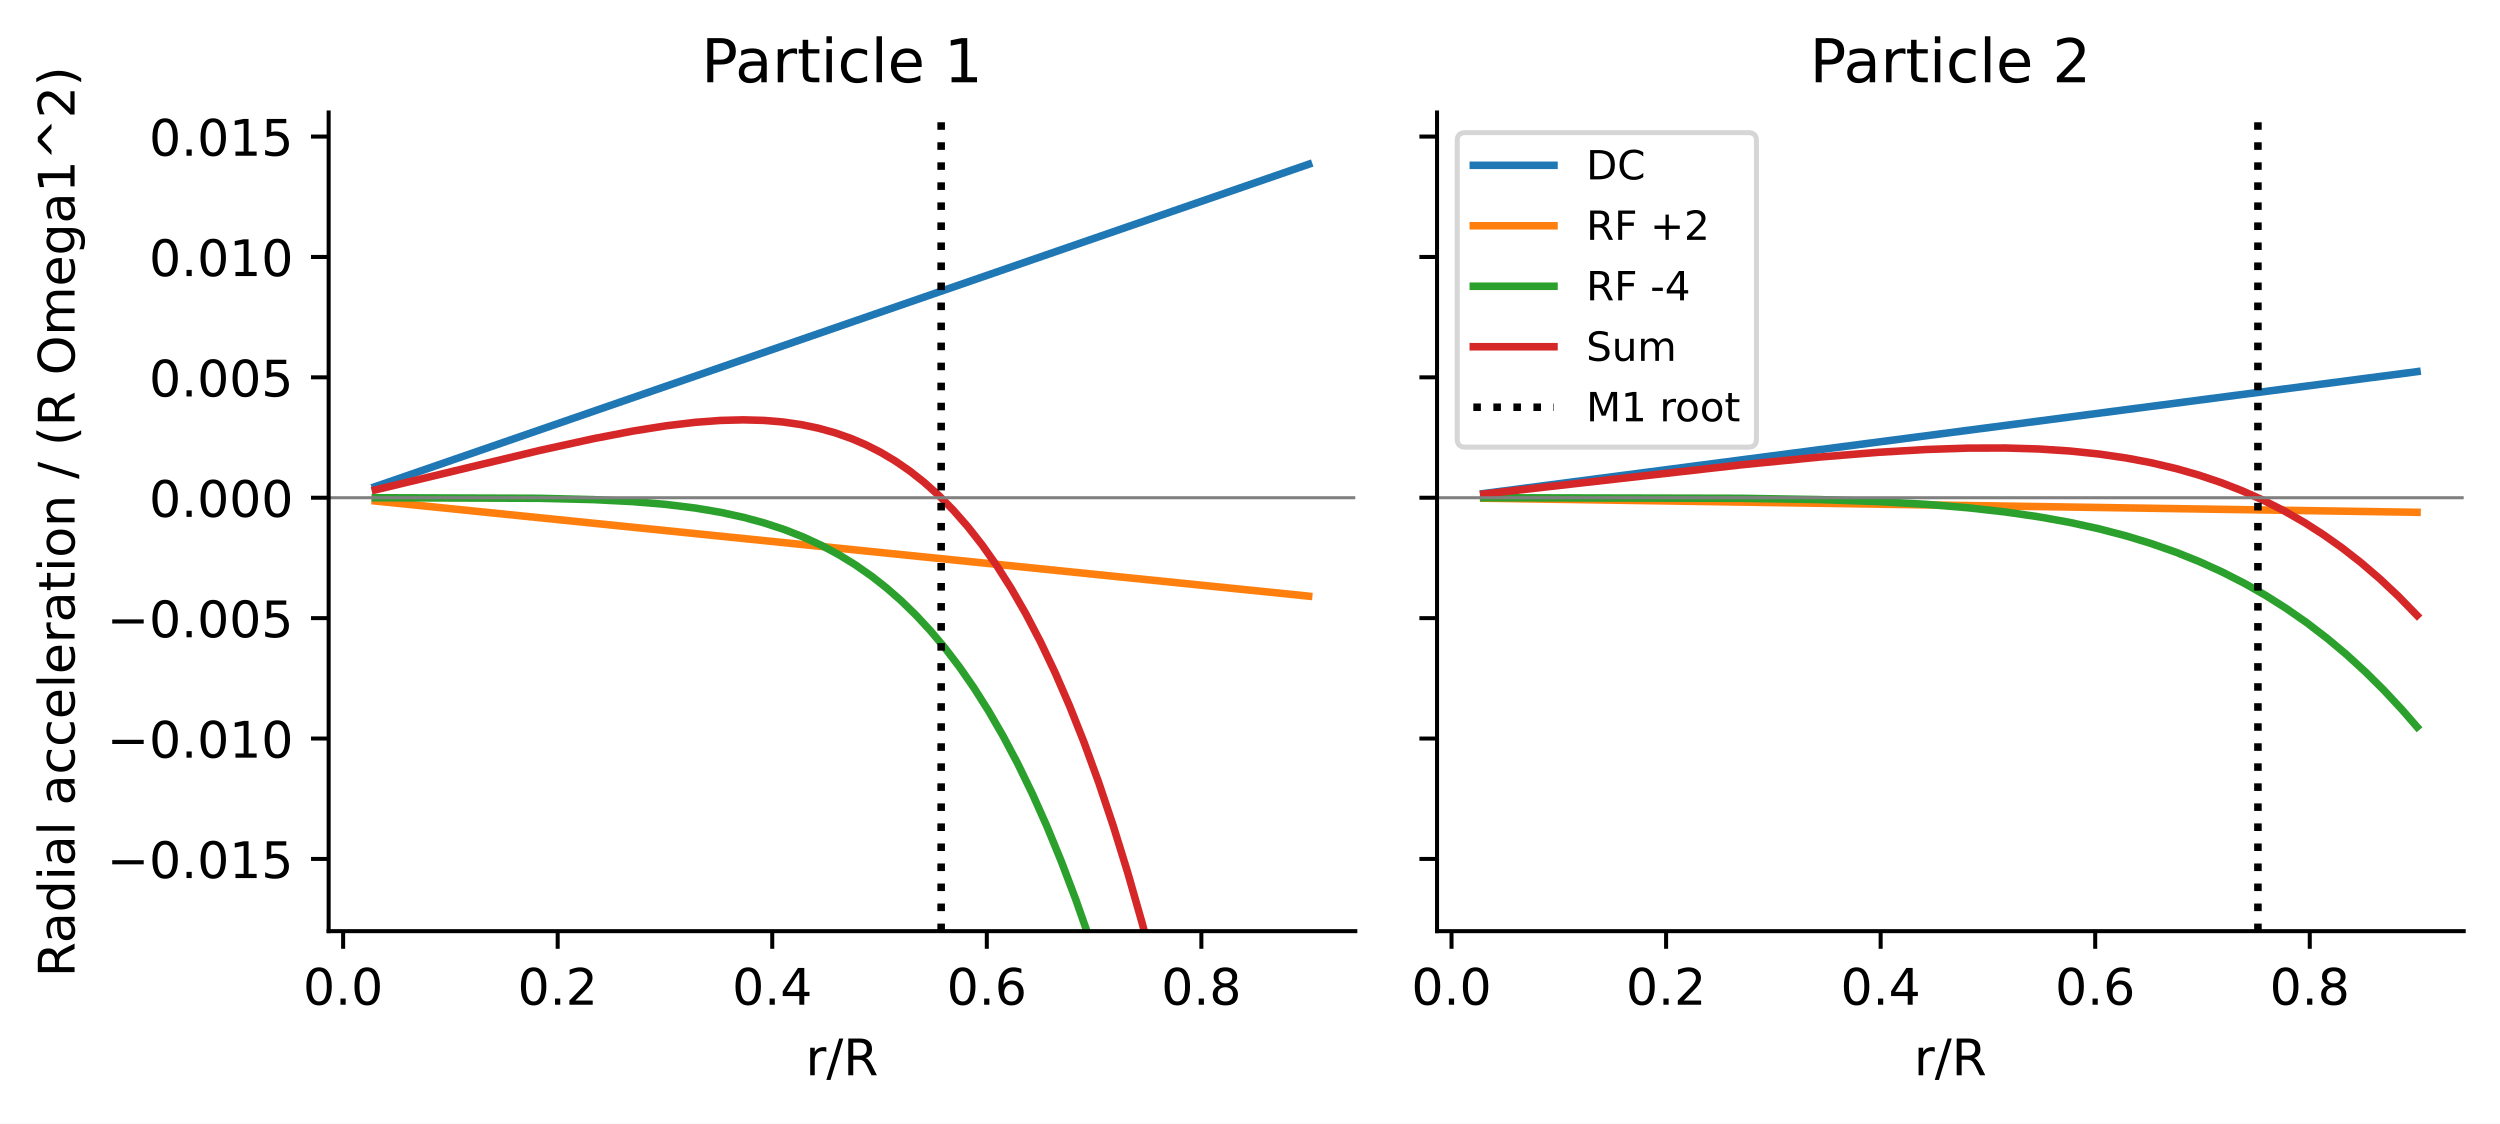
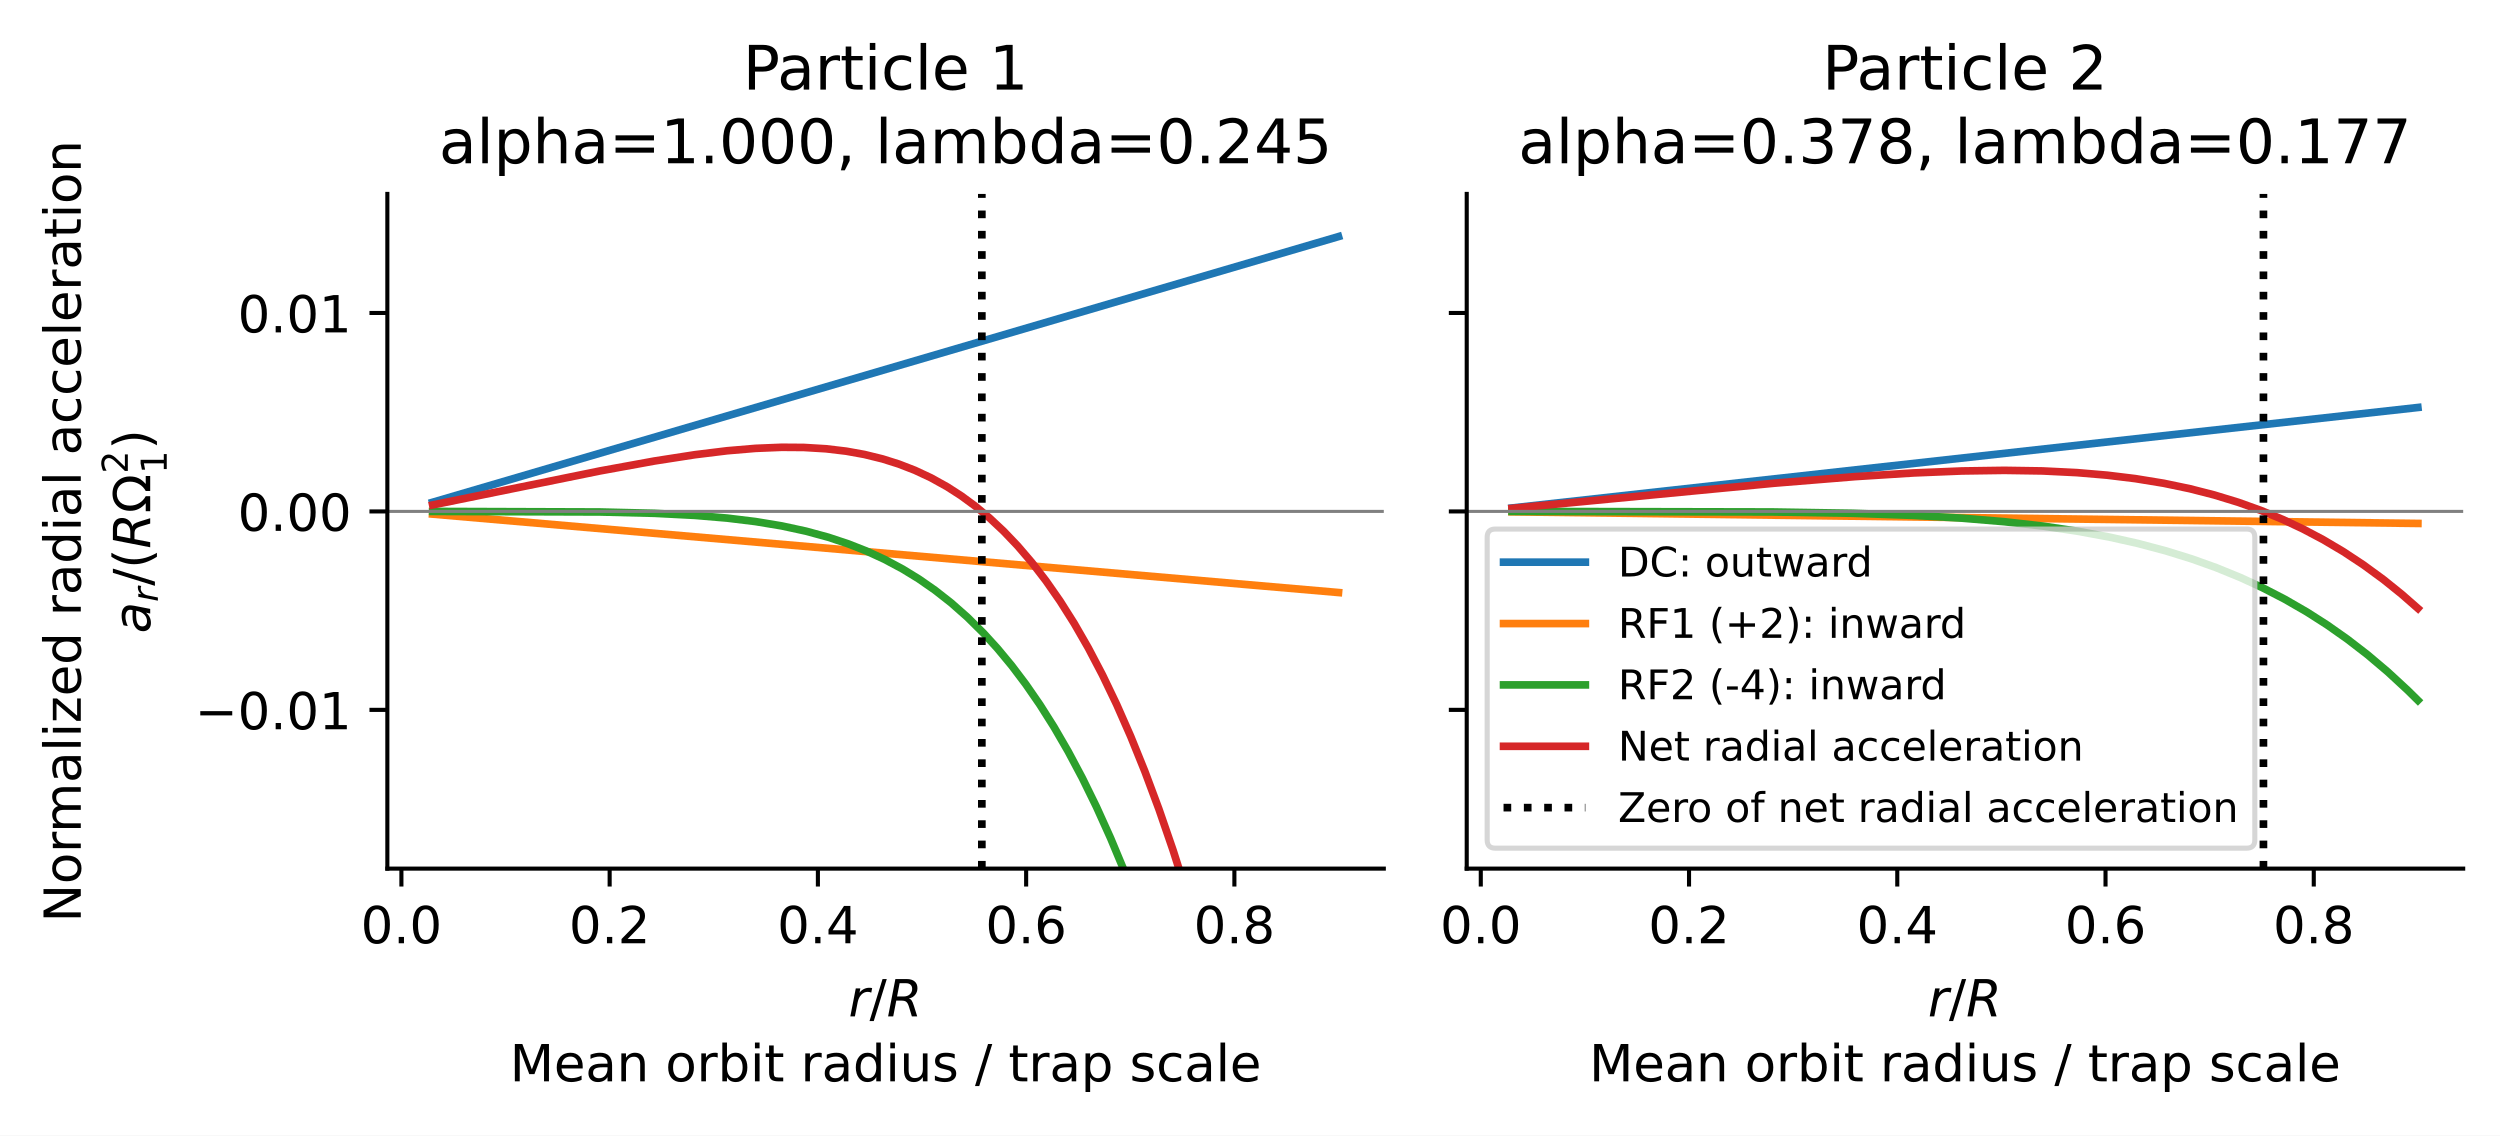
- <svg xmlns="http://www.w3.org/2000/svg" xmlns:xlink="http://www.w3.org/1999/xlink" width="496.046pt" height="222.958pt" viewBox="0 0 496.046 222.958" version="1.1">
+ <svg xmlns="http://www.w3.org/2000/svg" xmlns:xlink="http://www.w3.org/1999/xlink" width="488.904pt" height="222.072pt" viewBox="0 0 488.904 222.072" version="1.1">
  <defs>
    <style type="text/css">*{stroke-linejoin: round; stroke-linecap: butt}</style>
  </defs>
  <g id="figure_1">
    <g id="patch_1">
-       <path d="M 0 222.958  L 496.046 222.958  L 496.046 0  L 0 0  z " style="fill: #ffffff" />
+       <path d="M 0 222.072  L 488.904 222.072  L 488.904 0  L 0 0  z " style="fill: #ffffff" />
    </g>
    <g id="axes_1">
      <g id="patch_2">
-         <path d="M 65.209 184.758  L 268.92 184.758  L 268.92 22.318  L 65.209 22.318  z " style="fill: #ffffff" />
+         <path d="M 75.75 169.868  L 270.619 169.868  L 270.619 37.923  L 75.75 37.923  z " style="fill: #ffffff" />
      </g>
      <g id="matplotlib.axis_1">
        <g id="xtick_1">
          <g id="line2d_1">
            <defs>
-               <path id="m75c0c8e2a0" d="M 0 0  L 0 3.5  " style="stroke: #000000; stroke-width: 0.8" />
+               <path id="maf0b22784f" d="M 0 0  L 0 3.5  " style="stroke: #000000; stroke-width: 0.8" />
            </defs>
            <g>
-               <use xlink:href="#m75c0c8e2a0" x="68.082" y="184.758" style="stroke: #000000; stroke-width: 0.8" />
+               <use xlink:href="#maf0b22784f" x="78.499" y="169.868" style="stroke: #000000; stroke-width: 0.8" />
            </g>
          </g>
          <g id="text_1">
-             <text style="font-size: 10px; font-family: 'DejaVu Sans', 'Bitstream Vera Sans', 'Computer Modern Sans Serif', 'Lucida Grande', 'Verdana', 'Geneva', 'Lucid', 'Arial', 'Helvetica', 'Avant Garde', sans-serif; text-anchor: middle" x="68.082" y="199.356" transform="rotate(-0 68.08226 199.3558)">0.0</text>
+             <text style="font-size: 10px; font-family: 'DejaVu Sans', 'Bitstream Vera Sans', 'Computer Modern Sans Serif', 'Lucida Grande', 'Verdana', 'Geneva', 'Lucid', 'Arial', 'Helvetica', 'Avant Garde', sans-serif; text-anchor: middle" x="78.499" y="184.465" transform="rotate(-0 78.49894 184.4653)">0.0</text>
          </g>
        </g>
        <g id="xtick_2">
          <g id="line2d_2">
            <g>
-               <use xlink:href="#m75c0c8e2a0" x="110.655" y="184.758" style="stroke: #000000; stroke-width: 0.8" />
+               <use xlink:href="#maf0b22784f" x="119.224" y="169.868" style="stroke: #000000; stroke-width: 0.8" />
            </g>
          </g>
          <g id="text_2">
-             <text style="font-size: 10px; font-family: 'DejaVu Sans', 'Bitstream Vera Sans', 'Computer Modern Sans Serif', 'Lucida Grande', 'Verdana', 'Geneva', 'Lucid', 'Arial', 'Helvetica', 'Avant Garde', sans-serif; text-anchor: middle" x="110.655" y="199.356" transform="rotate(-0 110.6551 199.3558)">0.2</text>
+             <text style="font-size: 10px; font-family: 'DejaVu Sans', 'Bitstream Vera Sans', 'Computer Modern Sans Serif', 'Lucida Grande', 'Verdana', 'Geneva', 'Lucid', 'Arial', 'Helvetica', 'Avant Garde', sans-serif; text-anchor: middle" x="119.224" y="184.465" transform="rotate(-0 119.2239 184.4653)">0.2</text>
          </g>
        </g>
        <g id="xtick_3">
          <g id="line2d_3">
            <g>
-               <use xlink:href="#m75c0c8e2a0" x="153.228" y="184.758" style="stroke: #000000; stroke-width: 0.8" />
+               <use xlink:href="#maf0b22784f" x="159.949" y="169.868" style="stroke: #000000; stroke-width: 0.8" />
            </g>
          </g>
          <g id="text_3">
-             <text style="font-size: 10px; font-family: 'DejaVu Sans', 'Bitstream Vera Sans', 'Computer Modern Sans Serif', 'Lucida Grande', 'Verdana', 'Geneva', 'Lucid', 'Arial', 'Helvetica', 'Avant Garde', sans-serif; text-anchor: middle" x="153.228" y="199.356" transform="rotate(-0 153.228 199.3558)">0.4</text>
+             <text style="font-size: 10px; font-family: 'DejaVu Sans', 'Bitstream Vera Sans', 'Computer Modern Sans Serif', 'Lucida Grande', 'Verdana', 'Geneva', 'Lucid', 'Arial', 'Helvetica', 'Avant Garde', sans-serif; text-anchor: middle" x="159.949" y="184.465" transform="rotate(-0 159.9489 184.4653)">0.4</text>
          </g>
        </g>
        <g id="xtick_4">
          <g id="line2d_4">
            <g>
-               <use xlink:href="#m75c0c8e2a0" x="195.801" y="184.758" style="stroke: #000000; stroke-width: 0.8" />
+               <use xlink:href="#maf0b22784f" x="200.674" y="169.868" style="stroke: #000000; stroke-width: 0.8" />
            </g>
          </g>
          <g id="text_4">
-             <text style="font-size: 10px; font-family: 'DejaVu Sans', 'Bitstream Vera Sans', 'Computer Modern Sans Serif', 'Lucida Grande', 'Verdana', 'Geneva', 'Lucid', 'Arial', 'Helvetica', 'Avant Garde', sans-serif; text-anchor: middle" x="195.801" y="199.356" transform="rotate(-0 195.8008 199.3558)">0.6</text>
+             <text style="font-size: 10px; font-family: 'DejaVu Sans', 'Bitstream Vera Sans', 'Computer Modern Sans Serif', 'Lucida Grande', 'Verdana', 'Geneva', 'Lucid', 'Arial', 'Helvetica', 'Avant Garde', sans-serif; text-anchor: middle" x="200.674" y="184.465" transform="rotate(-0 200.674 184.4653)">0.6</text>
          </g>
        </g>
        <g id="xtick_5">
          <g id="line2d_5">
            <g>
-               <use xlink:href="#m75c0c8e2a0" x="238.374" y="184.758" style="stroke: #000000; stroke-width: 0.8" />
+               <use xlink:href="#maf0b22784f" x="241.399" y="169.868" style="stroke: #000000; stroke-width: 0.8" />
            </g>
          </g>
          <g id="text_5">
-             <text style="font-size: 10px; font-family: 'DejaVu Sans', 'Bitstream Vera Sans', 'Computer Modern Sans Serif', 'Lucida Grande', 'Verdana', 'Geneva', 'Lucid', 'Arial', 'Helvetica', 'Avant Garde', sans-serif; text-anchor: middle" x="238.374" y="199.356" transform="rotate(-0 238.3737 199.3558)">0.8</text>
+             <text style="font-size: 10px; font-family: 'DejaVu Sans', 'Bitstream Vera Sans', 'Computer Modern Sans Serif', 'Lucida Grande', 'Verdana', 'Geneva', 'Lucid', 'Arial', 'Helvetica', 'Avant Garde', sans-serif; text-anchor: middle" x="241.399" y="184.465" transform="rotate(-0 241.399 184.4653)">0.8</text>
          </g>
        </g>
        <g id="text_6">
-           <text style="font-size: 10px; font-family: 'DejaVu Sans', 'Bitstream Vera Sans', 'Computer Modern Sans Serif', 'Lucida Grande', 'Verdana', 'Geneva', 'Lucid', 'Arial', 'Helvetica', 'Avant Garde', sans-serif; text-anchor: middle" x="167.064" y="213.356" transform="rotate(-0 167.0641 213.3558)">r/R</text>
+           <g transform="translate(165.9346 199.4663)">
+             <text>
+               <tspan x="0" y="-0.703" style="font-style: oblique; font-size: 10px; font-family: 'DejaVu Sans'">r</tspan>
+               <tspan x="7.48" y="-0.703" style="font-style: oblique; font-size: 10px; font-family: 'DejaVu Sans'">R</tspan>
+               <tspan x="4.111" y="-0.703" style="font-size: 10px; font-family: 'DejaVu Sans'">/</tspan>
+             </text>
+           </g>
+           <text style="font-size: 10px; font-family: 'DejaVu Sans', 'Bitstream Vera Sans', 'Computer Modern Sans Serif', 'Lucida Grande', 'Verdana', 'Geneva', 'Lucid', 'Arial', 'Helvetica', 'Avant Garde', sans-serif" transform="translate(99.69942 211.469)">Mean orbit radius / trap scale</text>
        </g>
      </g>
      <g id="matplotlib.axis_2">
        <g id="ytick_1">
          <g id="line2d_6">
            <defs>
-               <path id="m85e048852c" d="M 0 0  L -3.5 0  " style="stroke: #000000; stroke-width: 0.8" />
+               <path id="mbe86346eaf" d="M 0 0  L -3.5 0  " style="stroke: #000000; stroke-width: 0.8" />
            </defs>
            <g>
-               <use xlink:href="#m85e048852c" x="65.209" y="170.425" style="stroke: #000000; stroke-width: 0.8" />
+               <use xlink:href="#mbe86346eaf" x="75.75" y="138.822" style="stroke: #000000; stroke-width: 0.8" />
            </g>
          </g>
          <g id="text_7">
-             <text style="font-size: 10px; font-family: 'DejaVu Sans', 'Bitstream Vera Sans', 'Computer Modern Sans Serif', 'Lucida Grande', 'Verdana', 'Geneva', 'Lucid', 'Arial', 'Helvetica', 'Avant Garde', sans-serif; text-anchor: end" x="58.209" y="174.224" transform="rotate(-0 58.20859 174.224)">−0.015</text>
+             <text style="font-size: 10px; font-family: 'DejaVu Sans', 'Bitstream Vera Sans', 'Computer Modern Sans Serif', 'Lucida Grande', 'Verdana', 'Geneva', 'Lucid', 'Arial', 'Helvetica', 'Avant Garde', sans-serif; text-anchor: end" x="68.75" y="142.621" transform="rotate(-0 68.75 142.6206)">−0.01</text>
          </g>
        </g>
        <g id="ytick_2">
          <g id="line2d_7">
            <g>
-               <use xlink:href="#m85e048852c" x="65.209" y="146.537" style="stroke: #000000; stroke-width: 0.8" />
+               <use xlink:href="#mbe86346eaf" x="75.75" y="100.014" style="stroke: #000000; stroke-width: 0.8" />
            </g>
          </g>
          <g id="text_8">
-             <text style="font-size: 10px; font-family: 'DejaVu Sans', 'Bitstream Vera Sans', 'Computer Modern Sans Serif', 'Lucida Grande', 'Verdana', 'Geneva', 'Lucid', 'Arial', 'Helvetica', 'Avant Garde', sans-serif; text-anchor: end" x="58.209" y="150.336" transform="rotate(-0 58.20859 150.3358)">−0.010</text>
+             <text style="font-size: 10px; font-family: 'DejaVu Sans', 'Bitstream Vera Sans', 'Computer Modern Sans Serif', 'Lucida Grande', 'Verdana', 'Geneva', 'Lucid', 'Arial', 'Helvetica', 'Avant Garde', sans-serif; text-anchor: end" x="68.75" y="103.813" transform="rotate(-0 68.75 103.8132)">0.00</text>
          </g>
        </g>
        <g id="ytick_3">
          <g id="line2d_8">
            <g>
-               <use xlink:href="#m85e048852c" x="65.209" y="122.649" style="stroke: #000000; stroke-width: 0.8" />
+               <use xlink:href="#mbe86346eaf" x="75.75" y="61.207" style="stroke: #000000; stroke-width: 0.8" />
            </g>
          </g>
          <g id="text_9">
-             <text style="font-size: 10px; font-family: 'DejaVu Sans', 'Bitstream Vera Sans', 'Computer Modern Sans Serif', 'Lucida Grande', 'Verdana', 'Geneva', 'Lucid', 'Arial', 'Helvetica', 'Avant Garde', sans-serif; text-anchor: end" x="58.209" y="126.448" transform="rotate(-0 58.20859 126.4475)">−0.005</text>
-           </g>
-         </g>
-         <g id="ytick_4">
-           <g id="line2d_9">
-             <g>
-               <use xlink:href="#m85e048852c" x="65.209" y="98.76" style="stroke: #000000; stroke-width: 0.8" />
-             </g>
-           </g>
-           <g id="text_10">
-             <text style="font-size: 10px; font-family: 'DejaVu Sans', 'Bitstream Vera Sans', 'Computer Modern Sans Serif', 'Lucida Grande', 'Verdana', 'Geneva', 'Lucid', 'Arial', 'Helvetica', 'Avant Garde', sans-serif; text-anchor: end" x="58.209" y="102.559" transform="rotate(-0 58.20859 102.5593)">0.000</text>
-           </g>
-         </g>
-         <g id="ytick_5">
-           <g id="line2d_10">
-             <g>
-               <use xlink:href="#m85e048852c" x="65.209" y="74.872" style="stroke: #000000; stroke-width: 0.8" />
-             </g>
-           </g>
-           <g id="text_11">
-             <text style="font-size: 10px; font-family: 'DejaVu Sans', 'Bitstream Vera Sans', 'Computer Modern Sans Serif', 'Lucida Grande', 'Verdana', 'Geneva', 'Lucid', 'Arial', 'Helvetica', 'Avant Garde', sans-serif; text-anchor: end" x="58.209" y="78.671" transform="rotate(-0 58.20859 78.67107)">0.005</text>
-           </g>
-         </g>
-         <g id="ytick_6">
-           <g id="line2d_11">
-             <g>
-               <use xlink:href="#m85e048852c" x="65.209" y="50.984" style="stroke: #000000; stroke-width: 0.8" />
-             </g>
-           </g>
-           <g id="text_12">
-             <text style="font-size: 10px; font-family: 'DejaVu Sans', 'Bitstream Vera Sans', 'Computer Modern Sans Serif', 'Lucida Grande', 'Verdana', 'Geneva', 'Lucid', 'Arial', 'Helvetica', 'Avant Garde', sans-serif; text-anchor: end" x="58.209" y="54.783" transform="rotate(-0 58.20859 54.78283)">0.010</text>
-           </g>
-         </g>
-         <g id="ytick_7">
-           <g id="line2d_12">
-             <g>
-               <use xlink:href="#m85e048852c" x="65.209" y="27.096" style="stroke: #000000; stroke-width: 0.8" />
-             </g>
-           </g>
-           <g id="text_13">
-             <text style="font-size: 10px; font-family: 'DejaVu Sans', 'Bitstream Vera Sans', 'Computer Modern Sans Serif', 'Lucida Grande', 'Verdana', 'Geneva', 'Lucid', 'Arial', 'Helvetica', 'Avant Garde', sans-serif; text-anchor: end" x="58.209" y="30.895" transform="rotate(-0 58.20859 30.8946)">0.015</text>
-           </g>
-         </g>
-         <g id="text_14">
-           <text style="font-size: 10px; font-family: 'DejaVu Sans', 'Bitstream Vera Sans', 'Computer Modern Sans Serif', 'Lucida Grande', 'Verdana', 'Geneva', 'Lucid', 'Arial', 'Helvetica', 'Avant Garde', sans-serif; text-anchor: middle" x="14.798" y="103.538" transform="rotate(-90 14.79844 103.5381)">Radial acceleration / (R Omega1^2)</text>
-         </g>
+             <text style="font-size: 10px; font-family: 'DejaVu Sans', 'Bitstream Vera Sans', 'Computer Modern Sans Serif', 'Lucida Grande', 'Verdana', 'Geneva', 'Lucid', 'Arial', 'Helvetica', 'Avant Garde', sans-serif; text-anchor: end" x="68.75" y="65.006" transform="rotate(-0 68.75 65.00583)">0.01</text>
+           </g>
+         </g>
+         <g id="text_10">
+           <text style="font-size: 10px; font-family: 'DejaVu Sans', 'Bitstream Vera Sans', 'Computer Modern Sans Serif', 'Lucida Grande', 'Verdana', 'Geneva', 'Lucid', 'Arial', 'Helvetica', 'Avant Garde', sans-serif" transform="translate(15.79941 180.3662) rotate(-90)">Normalized radial acceleration</text>
+           <g transform="translate(29.80371 123.8451) rotate(-90)">
+             <text>
+               <tspan x="0" y="-0.43" style="font-style: oblique; font-size: 10px; font-family: 'DejaVu Sans'">a</tspan>
+               <tspan x="16.55" y="-0.43" style="font-style: oblique; font-size: 10px; font-family: 'DejaVu Sans'">R</tspan>
+               <tspan x="6.128" y="1.07" style="font-style: oblique; font-size: 7px; font-family: 'DejaVu Sans'">r</tspan>
+               <tspan x="9.279" y="-0.43" style="font-size: 10px; font-family: 'DejaVu Sans'">/</tspan>
+               <tspan x="12.648" y="-0.43" style="font-size: 10px; font-family: 'DejaVu Sans'">(</tspan>
+               <tspan x="23.498" y="-0.43" style="font-size: 10px; font-family: 'DejaVu Sans'">Ω</tspan>
+               <tspan x="35.962" y="-0.43" style="font-size: 10px; font-family: 'DejaVu Sans'">)</tspan>
+               <tspan x="31.235" y="-4.805" style="font-size: 7px; font-family: 'DejaVu Sans'">2</tspan>
+               <tspan x="31.235" y="2.803" style="font-size: 7px; font-family: 'DejaVu Sans'">1</tspan>
+             </text>
+           </g>
+         </g>
+       </g>
+       <g id="line2d_9">
+         <path d="M 84.608 98.223  L 261.761 46.267  L 261.761 46.267  " clip-path="url(#p9e22136fad)" style="fill: none; stroke: #1f77b4; stroke-width: 1.5; stroke-linecap: square" />
+       </g>
+       <g id="line2d_10">
+         <path d="M 84.608 100.543  L 261.761 115.876  L 261.761 115.876  " clip-path="url(#p9e22136fad)" style="fill: none; stroke: #ff7f0e; stroke-width: 1.5; stroke-linecap: square" />
+       </g>
+       <g id="line2d_11">
+         <path d="M 84.608 100.014  L 117.355 100.125  L 128.008 100.385  L 135.899 100.79  L 142.212 101.322  L 147.736 101.996  L 152.865 102.847  L 157.6 103.871  L 161.94 105.051  L 165.885 106.36  L 169.436 107.758  L 172.987 109.393  L 176.538 111.293  L 179.695 113.229  L 182.851 115.423  L 186.008 117.898  L 189.164 120.683  L 192.32 123.803  L 195.082 126.833  L 197.844 130.163  L 200.606 133.817  L 203.368 137.817  L 206.13 142.187  L 208.892 146.951  L 211.653 152.137  L 214.415 157.772  L 217.177 163.884  L 219.939 170.502  L 222.701 177.658  L 225.463 185.384  L 228.225 193.713  L 230.986 202.679  L 233.748 212.32  L 236.613 223.072  L 236.613 223.072  " clip-path="url(#p9e22136fad)" style="fill: none; stroke: #2ca02c; stroke-width: 1.5; stroke-linecap: square" />
+       </g>
+       <g id="line2d_12">
+         <path d="M 84.608 98.752  L 117.355 92.092  L 128.008 90.15  L 135.899 88.924  L 142.212 88.151  L 147.736 87.683  L 152.865 87.473  L 157.205 87.505  L 161.545 87.765  L 165.491 88.234  L 169.042 88.874  L 172.593 89.747  L 175.749 90.742  L 178.906 91.965  L 182.062 93.44  L 185.218 95.19  L 187.98 96.968  L 190.742 98.995  L 193.504 101.291  L 196.266 103.877  L 199.028 106.772  L 201.79 110  L 204.551 113.585  L 207.313 117.549  L 210.075 121.92  L 212.837 126.724  L 215.599 131.989  L 218.361 137.743  L 221.123 144.017  L 223.884 150.842  L 226.646 158.251  L 229.408 166.278  L 232.17 174.958  L 234.932 184.328  L 237.694 194.424  L 240.456 205.288  L 243.218 216.958  L 244.59 223.072  L 244.59 223.072  " clip-path="url(#p9e22136fad)" style="fill: none; stroke: #d62728; stroke-width: 1.5; stroke-linecap: square" />
      </g>
      <g id="line2d_13">
-         <path d="M 74.468 96.555  L 259.66 32.591  L 259.66 32.591  " clip-path="url(#pf28374a088)" style="fill: none; stroke: #1f77b4; stroke-width: 1.5; stroke-linecap: square" />
+         <path d="M 75.75 100.014  L 270.619 100.014  " clip-path="url(#p9e22136fad)" style="fill: none; stroke: #808080; stroke-width: 0.6; stroke-linecap: square" />
      </g>
      <g id="line2d_14">
-         <path d="M 74.468 99.411  L 259.66 118.288  L 259.66 118.288  " clip-path="url(#pf28374a088)" style="fill: none; stroke: #ff7f0e; stroke-width: 1.5; stroke-linecap: square" />
-       </g>
-       <g id="line2d_15">
-         <path d="M 74.468 98.76  L 107.052 98.871  L 117.776 99.133  L 125.613 99.534  L 132.212 100.092  L 137.986 100.81  L 142.936 101.646  L 147.473 102.633  L 151.597 103.749  L 155.722 105.109  L 159.434 106.573  L 163.146 108.294  L 166.445 110.068  L 169.745 112.096  L 173.045 114.405  L 175.932 116.678  L 178.819 119.209  L 181.706 122.017  L 184.593 125.126  L 187.481 128.558  L 190.368 132.34  L 193.255 136.495  L 196.142 141.053  L 199.029 146.04  L 201.917 151.487  L 204.804 157.425  L 207.691 163.886  L 210.578 170.905  L 213.465 178.516  L 216.352 186.756  L 219.24 195.664  L 222.127 205.279  L 225.014 215.642  L 227.186 223.958  L 227.186 223.958  " clip-path="url(#pf28374a088)" style="fill: none; stroke: #2ca02c; stroke-width: 1.5; stroke-linecap: square" />
-       </g>
-       <g id="line2d_16">
-         <path d="M 74.468 97.206  L 107.052 89.383  L 117.776 87.034  L 125.613 85.528  L 132.212 84.48  L 137.986 83.792  L 142.936 83.422  L 147.473 83.305  L 151.597 83.417  L 155.309 83.725  L 159.021 84.258  L 162.321 84.945  L 165.621 85.855  L 168.92 87.014  L 171.807 88.252  L 174.695 89.718  L 177.582 91.433  L 180.469 93.416  L 183.356 95.691  L 186.243 98.279  L 189.13 101.205  L 192.018 104.494  L 194.905 108.172  L 197.792 112.269  L 200.679 116.812  L 203.566 121.833  L 206.454 127.363  L 209.341 133.436  L 212.228 140.086  L 215.115 147.349  L 218.002 155.263  L 220.889 163.867  L 223.777 173.201  L 226.664 183.308  L 229.551 194.232  L 232.438 206.018  L 235.325 218.713  L 236.459 223.958  L 236.459 223.958  " clip-path="url(#pf28374a088)" style="fill: none; stroke: #d62728; stroke-width: 1.5; stroke-linecap: square" />
-       </g>
-       <g id="line2d_17">
-         <path d="M 65.209 98.76  L 268.92 98.76  " clip-path="url(#pf28374a088)" style="fill: none; stroke: #808080; stroke-width: 0.6; stroke-linecap: square" />
-       </g>
-       <g id="line2d_18">
-         <path d="M 186.743 184.758  L 186.743 22.318  " clip-path="url(#pf28374a088)" style="fill: none; stroke-dasharray: 1.5,2.475; stroke-dashoffset: 0; stroke: #000000; stroke-width: 1.5" />
+         <path d="M 192.01 169.868  L 192.01 37.923  " clip-path="url(#p9e22136fad)" style="fill: none; stroke-dasharray: 1.5,2.475; stroke-dashoffset: 0; stroke: #000000; stroke-width: 1.5" />
      </g>
      <g id="patch_3">
-         <path d="M 65.209 184.758  L 65.209 22.318  " style="fill: none; stroke: #000000; stroke-width: 0.8; stroke-linejoin: miter; stroke-linecap: square" />
+         <path d="M 75.75 169.868  L 75.75 37.923  " style="fill: none; stroke: #000000; stroke-width: 0.8; stroke-linejoin: miter; stroke-linecap: square" />
      </g>
      <g id="patch_4">
-         <path d="M 65.209 184.758  L 268.92 184.758  " style="fill: none; stroke: #000000; stroke-width: 0.8; stroke-linejoin: miter; stroke-linecap: square" />
-       </g>
-       <g id="text_15">
-         <text style="font-size: 12px; font-family: 'DejaVu Sans', 'Bitstream Vera Sans', 'Computer Modern Sans Serif', 'Lucida Grande', 'Verdana', 'Geneva', 'Lucid', 'Arial', 'Helvetica', 'Avant Garde', sans-serif; text-anchor: middle" x="167.064" y="16.318" transform="rotate(-0 167.0641 16.31812)">Particle 1</text>
+         <path d="M 75.75 169.868  L 270.619 169.868  " style="fill: none; stroke: #000000; stroke-width: 0.8; stroke-linejoin: miter; stroke-linecap: square" />
+       </g>
+       <g id="text_11">
+         <text style="font-size: 12px; font-family: 'DejaVu Sans', 'Bitstream Vera Sans', 'Computer Modern Sans Serif', 'Lucida Grande', 'Verdana', 'Geneva', 'Lucid', 'Arial', 'Helvetica', 'Avant Garde', sans-serif" transform="translate(145.2911 17.5193)">Particle 1</text>
+         <text style="font-size: 12px; font-family: 'DejaVu Sans', 'Bitstream Vera Sans', 'Computer Modern Sans Serif', 'Lucida Grande', 'Verdana', 'Geneva', 'Lucid', 'Arial', 'Helvetica', 'Avant Garde', sans-serif" transform="translate(85.84614 31.92258)">alpha=1.000, lambda=0.245</text>
      </g>
    </g>
    <g id="axes_2">
      <g id="patch_5">
-         <path d="M 285.135 184.758  L 488.846 184.758  L 488.846 22.318  L 285.135 22.318  z " style="fill: #ffffff" />
+         <path d="M 286.835 169.868  L 481.704 169.868  L 481.704 37.923  L 286.835 37.923  z " style="fill: #ffffff" />
      </g>
      <g id="matplotlib.axis_3">
        <g id="xtick_6">
+           <g id="line2d_15">
+             <g>
+               <use xlink:href="#maf0b22784f" x="289.584" y="169.868" style="stroke: #000000; stroke-width: 0.8" />
+             </g>
+           </g>
+           <g id="text_12">
+             <text style="font-size: 10px; font-family: 'DejaVu Sans', 'Bitstream Vera Sans', 'Computer Modern Sans Serif', 'Lucida Grande', 'Verdana', 'Geneva', 'Lucid', 'Arial', 'Helvetica', 'Avant Garde', sans-serif; text-anchor: middle" x="289.584" y="184.465" transform="rotate(-0 289.5835 184.4653)">0.0</text>
+           </g>
+         </g>
+         <g id="xtick_7">
+           <g id="line2d_16">
+             <g>
+               <use xlink:href="#maf0b22784f" x="330.309" y="169.868" style="stroke: #000000; stroke-width: 0.8" />
+             </g>
+           </g>
+           <g id="text_13">
+             <text style="font-size: 10px; font-family: 'DejaVu Sans', 'Bitstream Vera Sans', 'Computer Modern Sans Serif', 'Lucida Grande', 'Verdana', 'Geneva', 'Lucid', 'Arial', 'Helvetica', 'Avant Garde', sans-serif; text-anchor: middle" x="330.309" y="184.465" transform="rotate(-0 330.3085 184.4653)">0.2</text>
+           </g>
+         </g>
+         <g id="xtick_8">
+           <g id="line2d_17">
+             <g>
+               <use xlink:href="#maf0b22784f" x="371.034" y="169.868" style="stroke: #000000; stroke-width: 0.8" />
+             </g>
+           </g>
+           <g id="text_14">
+             <text style="font-size: 10px; font-family: 'DejaVu Sans', 'Bitstream Vera Sans', 'Computer Modern Sans Serif', 'Lucida Grande', 'Verdana', 'Geneva', 'Lucid', 'Arial', 'Helvetica', 'Avant Garde', sans-serif; text-anchor: middle" x="371.034" y="184.465" transform="rotate(-0 371.0335 184.4653)">0.4</text>
+           </g>
+         </g>
+         <g id="xtick_9">
+           <g id="line2d_18">
+             <g>
+               <use xlink:href="#maf0b22784f" x="411.759" y="169.868" style="stroke: #000000; stroke-width: 0.8" />
+             </g>
+           </g>
+           <g id="text_15">
+             <text style="font-size: 10px; font-family: 'DejaVu Sans', 'Bitstream Vera Sans', 'Computer Modern Sans Serif', 'Lucida Grande', 'Verdana', 'Geneva', 'Lucid', 'Arial', 'Helvetica', 'Avant Garde', sans-serif; text-anchor: middle" x="411.759" y="184.465" transform="rotate(-0 411.7586 184.4653)">0.6</text>
+           </g>
+         </g>
+         <g id="xtick_10">
          <g id="line2d_19">
            <g>
-               <use xlink:href="#m75c0c8e2a0" x="288.009" y="184.758" style="stroke: #000000; stroke-width: 0.8" />
+               <use xlink:href="#maf0b22784f" x="452.484" y="169.868" style="stroke: #000000; stroke-width: 0.8" />
            </g>
          </g>
          <g id="text_16">
-             <text style="font-size: 10px; font-family: 'DejaVu Sans', 'Bitstream Vera Sans', 'Computer Modern Sans Serif', 'Lucida Grande', 'Verdana', 'Geneva', 'Lucid', 'Arial', 'Helvetica', 'Avant Garde', sans-serif; text-anchor: middle" x="288.009" y="199.356" transform="rotate(-0 288.0088 199.3558)">0.0</text>
-           </g>
-         </g>
-         <g id="xtick_7">
+             <text style="font-size: 10px; font-family: 'DejaVu Sans', 'Bitstream Vera Sans', 'Computer Modern Sans Serif', 'Lucida Grande', 'Verdana', 'Geneva', 'Lucid', 'Arial', 'Helvetica', 'Avant Garde', sans-serif; text-anchor: middle" x="452.484" y="184.465" transform="rotate(-0 452.4836 184.4653)">0.8</text>
+           </g>
+         </g>
+         <g id="text_17">
+           <g transform="translate(377.0192 199.4663)">
+             <text>
+               <tspan x="0" y="-0.703" style="font-style: oblique; font-size: 10px; font-family: 'DejaVu Sans'">r</tspan>
+               <tspan x="7.48" y="-0.703" style="font-style: oblique; font-size: 10px; font-family: 'DejaVu Sans'">R</tspan>
+               <tspan x="4.111" y="-0.703" style="font-size: 10px; font-family: 'DejaVu Sans'">/</tspan>
+             </text>
+           </g>
+           <text style="font-size: 10px; font-family: 'DejaVu Sans', 'Bitstream Vera Sans', 'Computer Modern Sans Serif', 'Lucida Grande', 'Verdana', 'Geneva', 'Lucid', 'Arial', 'Helvetica', 'Avant Garde', sans-serif" transform="translate(310.784 211.469)">Mean orbit radius / trap scale</text>
+         </g>
+       </g>
+       <g id="matplotlib.axis_4">
+         <g id="ytick_4">
          <g id="line2d_20">
            <g>
-               <use xlink:href="#m75c0c8e2a0" x="330.582" y="184.758" style="stroke: #000000; stroke-width: 0.8" />
-             </g>
-           </g>
-           <g id="text_17">
-             <text style="font-size: 10px; font-family: 'DejaVu Sans', 'Bitstream Vera Sans', 'Computer Modern Sans Serif', 'Lucida Grande', 'Verdana', 'Geneva', 'Lucid', 'Arial', 'Helvetica', 'Avant Garde', sans-serif; text-anchor: middle" x="330.582" y="199.356" transform="rotate(-0 330.5817 199.3558)">0.2</text>
-           </g>
-         </g>
-         <g id="xtick_8">
+               <use xlink:href="#mbe86346eaf" x="286.835" y="138.822" style="stroke: #000000; stroke-width: 0.8" />
+             </g>
+           </g>
+         </g>
+         <g id="ytick_5">
          <g id="line2d_21">
            <g>
-               <use xlink:href="#m75c0c8e2a0" x="373.155" y="184.758" style="stroke: #000000; stroke-width: 0.8" />
-             </g>
-           </g>
-           <g id="text_18">
-             <text style="font-size: 10px; font-family: 'DejaVu Sans', 'Bitstream Vera Sans', 'Computer Modern Sans Serif', 'Lucida Grande', 'Verdana', 'Geneva', 'Lucid', 'Arial', 'Helvetica', 'Avant Garde', sans-serif; text-anchor: middle" x="373.155" y="199.356" transform="rotate(-0 373.1545 199.3558)">0.4</text>
-           </g>
-         </g>
-         <g id="xtick_9">
+               <use xlink:href="#mbe86346eaf" x="286.835" y="100.014" style="stroke: #000000; stroke-width: 0.8" />
+             </g>
+           </g>
+         </g>
+         <g id="ytick_6">
          <g id="line2d_22">
            <g>
-               <use xlink:href="#m75c0c8e2a0" x="415.727" y="184.758" style="stroke: #000000; stroke-width: 0.8" />
-             </g>
-           </g>
-           <g id="text_19">
-             <text style="font-size: 10px; font-family: 'DejaVu Sans', 'Bitstream Vera Sans', 'Computer Modern Sans Serif', 'Lucida Grande', 'Verdana', 'Geneva', 'Lucid', 'Arial', 'Helvetica', 'Avant Garde', sans-serif; text-anchor: middle" x="415.727" y="199.356" transform="rotate(-0 415.7274 199.3558)">0.6</text>
-           </g>
-         </g>
-         <g id="xtick_10">
-           <g id="line2d_23">
-             <g>
-               <use xlink:href="#m75c0c8e2a0" x="458.3" y="184.758" style="stroke: #000000; stroke-width: 0.8" />
-             </g>
-           </g>
-           <g id="text_20">
-             <text style="font-size: 10px; font-family: 'DejaVu Sans', 'Bitstream Vera Sans', 'Computer Modern Sans Serif', 'Lucida Grande', 'Verdana', 'Geneva', 'Lucid', 'Arial', 'Helvetica', 'Avant Garde', sans-serif; text-anchor: middle" x="458.3" y="199.356" transform="rotate(-0 458.3002 199.3558)">0.8</text>
-           </g>
-         </g>
-         <g id="text_21">
-           <text style="font-size: 10px; font-family: 'DejaVu Sans', 'Bitstream Vera Sans', 'Computer Modern Sans Serif', 'Lucida Grande', 'Verdana', 'Geneva', 'Lucid', 'Arial', 'Helvetica', 'Avant Garde', sans-serif; text-anchor: middle" x="386.991" y="213.356" transform="rotate(-0 386.9907 213.3558)">r/R</text>
-         </g>
-       </g>
-       <g id="matplotlib.axis_4">
-         <g id="ytick_8">
-           <g id="line2d_24">
-             <g>
-               <use xlink:href="#m85e048852c" x="285.135" y="170.425" style="stroke: #000000; stroke-width: 0.8" />
-             </g>
-           </g>
-         </g>
-         <g id="ytick_9">
-           <g id="line2d_25">
-             <g>
-               <use xlink:href="#m85e048852c" x="285.135" y="146.537" style="stroke: #000000; stroke-width: 0.8" />
-             </g>
-           </g>
-         </g>
-         <g id="ytick_10">
-           <g id="line2d_26">
-             <g>
-               <use xlink:href="#m85e048852c" x="285.135" y="122.649" style="stroke: #000000; stroke-width: 0.8" />
-             </g>
-           </g>
-         </g>
-         <g id="ytick_11">
-           <g id="line2d_27">
-             <g>
-               <use xlink:href="#m85e048852c" x="285.135" y="98.76" style="stroke: #000000; stroke-width: 0.8" />
-             </g>
-           </g>
-         </g>
-         <g id="ytick_12">
-           <g id="line2d_28">
-             <g>
-               <use xlink:href="#m85e048852c" x="285.135" y="74.872" style="stroke: #000000; stroke-width: 0.8" />
-             </g>
-           </g>
-         </g>
-         <g id="ytick_13">
-           <g id="line2d_29">
-             <g>
-               <use xlink:href="#m85e048852c" x="285.135" y="50.984" style="stroke: #000000; stroke-width: 0.8" />
-             </g>
-           </g>
-         </g>
-         <g id="ytick_14">
-           <g id="line2d_30">
-             <g>
-               <use xlink:href="#m85e048852c" x="285.135" y="27.096" style="stroke: #000000; stroke-width: 0.8" />
-             </g>
-           </g>
-         </g>
-       </g>
-       <g id="line2d_31">
-         <path d="M 294.395 97.926  L 479.587 73.739  L 479.587 73.739  " clip-path="url(#p8848e21545)" style="fill: none; stroke: #1f77b4; stroke-width: 1.5; stroke-linecap: square" />
-       </g>
-       <g id="line2d_32">
-         <path d="M 294.395 98.857  L 479.587 101.653  L 479.587 101.653  " clip-path="url(#p8848e21545)" style="fill: none; stroke: #ff7f0e; stroke-width: 1.5; stroke-linecap: square" />
-       </g>
-       <g id="line2d_33">
-         <path d="M 294.395 98.76  L 345.539 98.872  L 361.212 99.131  L 372.761 99.531  L 382.247 100.07  L 390.497 100.753  L 397.921 101.587  L 404.52 102.544  L 410.707 103.661  L 416.481 104.928  L 421.843 106.327  L 426.793 107.834  L 431.742 109.572  L 436.279 111.389  L 440.816 113.443  L 445.353 115.756  L 449.478 118.104  L 453.602 120.704  L 457.727 123.576  L 461.851 126.742  L 465.563 129.859  L 469.275 133.249  L 472.987 136.928  L 476.699 140.915  L 479.587 144.24  L 479.587 144.24  " clip-path="url(#p8848e21545)" style="fill: none; stroke: #2ca02c; stroke-width: 1.5; stroke-linecap: square" />
-       </g>
-       <g id="line2d_34">
-         <path d="M 294.395 98.023  L 345.539 92.226  L 361.212 90.675  L 372.761 89.741  L 382.247 89.185  L 390.497 88.915  L 397.921 88.892  L 404.52 89.086  L 410.707 89.489  L 416.481 90.089  L 421.843 90.868  L 426.793 91.803  L 431.742 92.969  L 436.279 94.263  L 440.816 95.793  L 444.941 97.408  L 449.065 99.254  L 453.19 101.352  L 457.314 103.72  L 461.026 106.099  L 464.738 108.73  L 468.45 111.629  L 472.162 114.813  L 475.875 118.301  L 479.587 122.111  L 479.587 122.111  " clip-path="url(#p8848e21545)" style="fill: none; stroke: #d62728; stroke-width: 1.5; stroke-linecap: square" />
-       </g>
-       <g id="line2d_35">
-         <path d="M 285.135 98.76  L 488.846 98.76  " clip-path="url(#p8848e21545)" style="fill: none; stroke: #808080; stroke-width: 0.6; stroke-linecap: square" />
-       </g>
-       <g id="line2d_36">
-         <path d="M 448.013 184.758  L 448.013 22.318  " clip-path="url(#p8848e21545)" style="fill: none; stroke-dasharray: 1.5,2.475; stroke-dashoffset: 0; stroke: #000000; stroke-width: 1.5" />
+               <use xlink:href="#mbe86346eaf" x="286.835" y="61.207" style="stroke: #000000; stroke-width: 0.8" />
+             </g>
+           </g>
+         </g>
+       </g>
+       <g id="line2d_23">
+         <path d="M 295.692 99.337  L 472.846 79.69  L 472.846 79.69  " clip-path="url(#p56cd64ba44)" style="fill: none; stroke: #1f77b4; stroke-width: 1.5; stroke-linecap: square" />
+       </g>
+       <g id="line2d_24">
+         <path d="M 295.692 100.093  L 472.846 102.364  L 472.846 102.364  " clip-path="url(#p56cd64ba44)" style="fill: none; stroke: #ff7f0e; stroke-width: 1.5; stroke-linecap: square" />
+       </g>
+       <g id="line2d_25">
+         <path d="M 295.692 100.014  L 346.589 100.122  L 362.372 100.38  L 374.208 100.79  L 383.677 101.332  L 391.963 102.024  L 399.459 102.876  L 406.167 103.863  L 412.48 105.024  L 418.003 106.256  L 423.527 107.719  L 428.656 109.312  L 433.391 111.006  L 438.125 112.938  L 442.466 114.94  L 446.806 117.182  L 451.146 119.686  L 455.091 122.208  L 459.037 124.983  L 462.982 128.028  L 466.928 131.364  L 470.873 135.01  L 472.846 136.956  L 472.846 136.956  " clip-path="url(#p56cd64ba44)" style="fill: none; stroke: #2ca02c; stroke-width: 1.5; stroke-linecap: square" />
+       </g>
+       <g id="line2d_26">
+         <path d="M 295.692 99.415  L 346.984 94.496  L 362.766 93.212  L 374.208 92.49  L 383.677 92.104  L 391.963 91.983  L 399.459 92.099  L 406.167 92.428  L 412.085 92.929  L 417.609 93.604  L 423.133 94.507  L 428.262 95.579  L 432.996 96.79  L 437.731 98.237  L 442.071 99.792  L 446.411 101.586  L 450.357 103.442  L 454.302 105.528  L 458.248 107.864  L 462.193 110.467  L 466.139 113.356  L 469.69 116.217  L 472.846 118.981  L 472.846 118.981  " clip-path="url(#p56cd64ba44)" style="fill: none; stroke: #d62728; stroke-width: 1.5; stroke-linecap: square" />
+       </g>
+       <g id="line2d_27">
+         <path d="M 286.835 100.014  L 481.704 100.014  " clip-path="url(#p56cd64ba44)" style="fill: none; stroke: #808080; stroke-width: 0.6; stroke-linecap: square" />
+       </g>
+       <g id="line2d_28">
+         <path d="M 442.643 169.868  L 442.643 37.923  " clip-path="url(#p56cd64ba44)" style="fill: none; stroke-dasharray: 1.5,2.475; stroke-dashoffset: 0; stroke: #000000; stroke-width: 1.5" />
      </g>
      <g id="patch_6">
-         <path d="M 285.135 184.758  L 285.135 22.318  " style="fill: none; stroke: #000000; stroke-width: 0.8; stroke-linejoin: miter; stroke-linecap: square" />
+         <path d="M 286.835 169.868  L 286.835 37.923  " style="fill: none; stroke: #000000; stroke-width: 0.8; stroke-linejoin: miter; stroke-linecap: square" />
      </g>
      <g id="patch_7">
-         <path d="M 285.135 184.758  L 488.846 184.758  " style="fill: none; stroke: #000000; stroke-width: 0.8; stroke-linejoin: miter; stroke-linecap: square" />
-       </g>
-       <g id="text_22">
-         <text style="font-size: 12px; font-family: 'DejaVu Sans', 'Bitstream Vera Sans', 'Computer Modern Sans Serif', 'Lucida Grande', 'Verdana', 'Geneva', 'Lucid', 'Arial', 'Helvetica', 'Avant Garde', sans-serif; text-anchor: middle" x="386.991" y="16.318" transform="rotate(-0 386.9907 16.31812)">Particle 2</text>
+         <path d="M 286.835 169.868  L 481.704 169.868  " style="fill: none; stroke: #000000; stroke-width: 0.8; stroke-linejoin: miter; stroke-linecap: square" />
+       </g>
+       <g id="text_18">
+         <text style="font-size: 12px; font-family: 'DejaVu Sans', 'Bitstream Vera Sans', 'Computer Modern Sans Serif', 'Lucida Grande', 'Verdana', 'Geneva', 'Lucid', 'Arial', 'Helvetica', 'Avant Garde', sans-serif" transform="translate(356.3757 17.5193)">Particle 2</text>
+         <text style="font-size: 12px; font-family: 'DejaVu Sans', 'Bitstream Vera Sans', 'Computer Modern Sans Serif', 'Lucida Grande', 'Verdana', 'Geneva', 'Lucid', 'Arial', 'Helvetica', 'Avant Garde', sans-serif" transform="translate(296.9307 31.92258)">alpha=0.378, lambda=0.177</text>
      </g>
      <g id="legend_1">
        <g id="patch_8">
-           <path d="M 290.735 88.721  L 346.909 88.721  Q 348.509 88.721 348.509 87.121  L 348.509 27.918  Q 348.509 26.318 346.909 26.318  L 290.735 26.318  Q 289.135 26.318 289.135 27.918  L 289.135 87.121  Q 289.135 88.721 290.735 88.721  z " style="fill: #ffffff; opacity: 0.8; stroke: #cccccc; stroke-linejoin: miter" />
-         </g>
-         <g id="line2d_37">
-           <path d="M 292.335 32.797  L 300.335 32.797  L 308.335 32.797  " style="fill: none; stroke: #1f77b4; stroke-width: 1.5; stroke-linecap: square" />
+           <path d="M 292.435 165.868  L 439.355 165.868  Q 440.955 165.868 440.955 164.268  L 440.955 105.065  Q 440.955 103.465 439.355 103.465  L 292.435 103.465  Q 290.835 103.465 290.835 105.065  L 290.835 164.268  Q 290.835 165.868 292.435 165.868  z " style="fill: #ffffff; opacity: 0.8; stroke: #cccccc; stroke-linejoin: miter" />
+         </g>
+         <g id="line2d_29">
+           <path d="M 294.035 109.943  L 302.035 109.943  L 310.035 109.943  " style="fill: none; stroke: #1f77b4; stroke-width: 1.5; stroke-linecap: square" />
+         </g>
+         <g id="text_19">
+           <text style="font-size: 8px; font-family: 'DejaVu Sans', 'Bitstream Vera Sans', 'Computer Modern Sans Serif', 'Lucida Grande', 'Verdana', 'Geneva', 'Lucid', 'Arial', 'Helvetica', 'Avant Garde', sans-serif; text-anchor: start" x="316.435" y="112.743" transform="rotate(-0 316.4346 112.7433)">DC: outward</text>
+         </g>
+         <g id="line2d_30">
+           <path d="M 294.035 121.944  L 302.035 121.944  L 310.035 121.944  " style="fill: none; stroke: #ff7f0e; stroke-width: 1.5; stroke-linecap: square" />
+         </g>
+         <g id="text_20">
+           <text style="font-size: 8px; font-family: 'DejaVu Sans', 'Bitstream Vera Sans', 'Computer Modern Sans Serif', 'Lucida Grande', 'Verdana', 'Geneva', 'Lucid', 'Arial', 'Helvetica', 'Avant Garde', sans-serif; text-anchor: start" x="316.435" y="124.744" transform="rotate(-0 316.4346 124.7439)">RF1 (+2): inward</text>
+         </g>
+         <g id="line2d_31">
+           <path d="M 294.035 133.945  L 302.035 133.945  L 310.035 133.945  " style="fill: none; stroke: #2ca02c; stroke-width: 1.5; stroke-linecap: square" />
+         </g>
+         <g id="text_21">
+           <text style="font-size: 8px; font-family: 'DejaVu Sans', 'Bitstream Vera Sans', 'Computer Modern Sans Serif', 'Lucida Grande', 'Verdana', 'Geneva', 'Lucid', 'Arial', 'Helvetica', 'Avant Garde', sans-serif; text-anchor: start" x="316.435" y="136.745" transform="rotate(-0 316.4346 136.7445)">RF2 (-4): inward</text>
+         </g>
+         <g id="line2d_32">
+           <path d="M 294.035 145.945  L 302.035 145.945  L 310.035 145.945  " style="fill: none; stroke: #d62728; stroke-width: 1.5; stroke-linecap: square" />
+         </g>
+         <g id="text_22">
+           <text style="font-size: 8px; font-family: 'DejaVu Sans', 'Bitstream Vera Sans', 'Computer Modern Sans Serif', 'Lucida Grande', 'Verdana', 'Geneva', 'Lucid', 'Arial', 'Helvetica', 'Avant Garde', sans-serif; text-anchor: start" x="316.435" y="148.745" transform="rotate(-0 316.4346 148.7452)">Net radial acceleration</text>
+         </g>
+         <g id="line2d_33">
+           <path d="M 294.035 157.946  L 302.035 157.946  L 310.035 157.946  " style="fill: none; stroke-dasharray: 1.5,2.475; stroke-dashoffset: 0; stroke: #000000; stroke-width: 1.5" />
        </g>
        <g id="text_23">
-           <text style="font-size: 8px; font-family: 'DejaVu Sans', 'Bitstream Vera Sans', 'Computer Modern Sans Serif', 'Lucida Grande', 'Verdana', 'Geneva', 'Lucid', 'Arial', 'Helvetica', 'Avant Garde', sans-serif; text-anchor: start" x="314.735" y="35.597" transform="rotate(-0 314.7351 35.59687)">DC</text>
-         </g>
-         <g id="line2d_38">
-           <path d="M 292.335 44.797  L 300.335 44.797  L 308.335 44.797  " style="fill: none; stroke: #ff7f0e; stroke-width: 1.5; stroke-linecap: square" />
-         </g>
-         <g id="text_24">
-           <text style="font-size: 8px; font-family: 'DejaVu Sans', 'Bitstream Vera Sans', 'Computer Modern Sans Serif', 'Lucida Grande', 'Verdana', 'Geneva', 'Lucid', 'Arial', 'Helvetica', 'Avant Garde', sans-serif; text-anchor: start" x="314.735" y="47.597" transform="rotate(-0 314.7351 47.5975)">RF +2</text>
-         </g>
-         <g id="line2d_39">
-           <path d="M 292.335 56.798  L 300.335 56.798  L 308.335 56.798  " style="fill: none; stroke: #2ca02c; stroke-width: 1.5; stroke-linecap: square" />
-         </g>
-         <g id="text_25">
-           <text style="font-size: 8px; font-family: 'DejaVu Sans', 'Bitstream Vera Sans', 'Computer Modern Sans Serif', 'Lucida Grande', 'Verdana', 'Geneva', 'Lucid', 'Arial', 'Helvetica', 'Avant Garde', sans-serif; text-anchor: start" x="314.735" y="59.598" transform="rotate(-0 314.7351 59.59813)">RF -4</text>
-         </g>
-         <g id="line2d_40">
-           <path d="M 292.335 68.799  L 300.335 68.799  L 308.335 68.799  " style="fill: none; stroke: #d62728; stroke-width: 1.5; stroke-linecap: square" />
-         </g>
-         <g id="text_26">
-           <text style="font-size: 8px; font-family: 'DejaVu Sans', 'Bitstream Vera Sans', 'Computer Modern Sans Serif', 'Lucida Grande', 'Verdana', 'Geneva', 'Lucid', 'Arial', 'Helvetica', 'Avant Garde', sans-serif; text-anchor: start" x="314.735" y="71.599" transform="rotate(-0 314.7351 71.59875)">Sum</text>
-         </g>
-         <g id="line2d_41">
-           <path d="M 292.335 80.799  L 300.335 80.799  L 308.335 80.799  " style="fill: none; stroke-dasharray: 1.5,2.475; stroke-dashoffset: 0; stroke: #000000; stroke-width: 1.5" />
-         </g>
-         <g id="text_27">
-           <text style="font-size: 8px; font-family: 'DejaVu Sans', 'Bitstream Vera Sans', 'Computer Modern Sans Serif', 'Lucida Grande', 'Verdana', 'Geneva', 'Lucid', 'Arial', 'Helvetica', 'Avant Garde', sans-serif; text-anchor: start" x="314.735" y="83.599" transform="rotate(-0 314.7351 83.59937)">M1 root</text>
+           <text style="font-size: 8px; font-family: 'DejaVu Sans', 'Bitstream Vera Sans', 'Computer Modern Sans Serif', 'Lucida Grande', 'Verdana', 'Geneva', 'Lucid', 'Arial', 'Helvetica', 'Avant Garde', sans-serif; text-anchor: start" x="316.435" y="160.746" transform="rotate(-0 316.4346 160.7458)">Zero of net radial acceleration</text>
        </g>
      </g>
    </g>
  </g>
  <defs>
-     <clipPath id="pf28374a088">
-       <rect x="65.209" y="22.318" width="203.711" height="162.44" />
+     <clipPath id="p9e22136fad">
+       <rect x="75.75" y="37.923" width="194.869" height="131.945" />
    </clipPath>
-     <clipPath id="p8848e21545">
-       <rect x="285.135" y="22.318" width="203.711" height="162.44" />
+     <clipPath id="p56cd64ba44">
+       <rect x="286.835" y="37.923" width="194.869" height="131.945" />
    </clipPath>
  </defs>
</svg>
